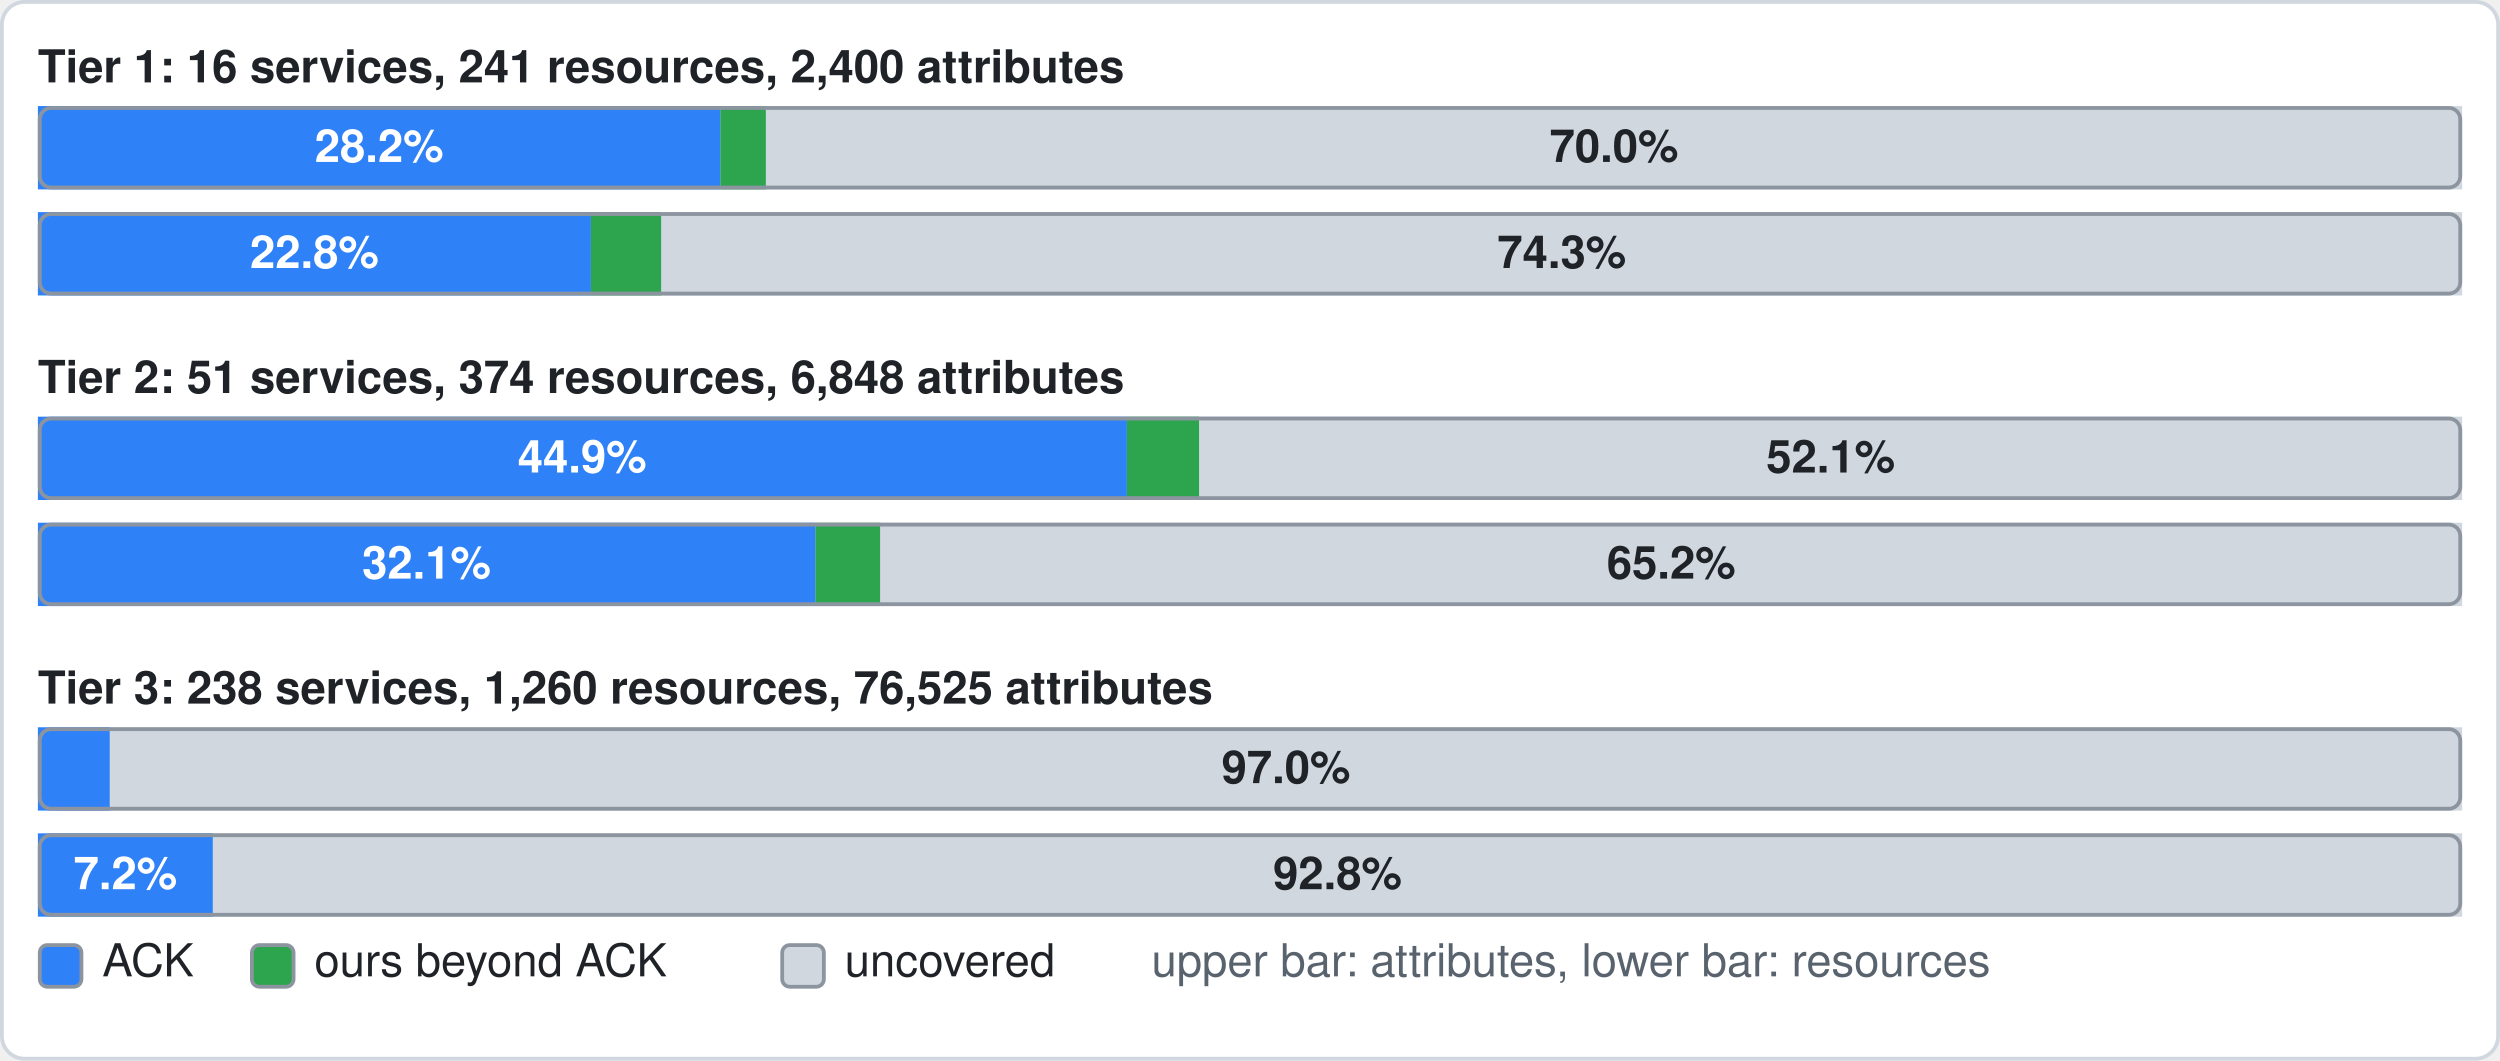
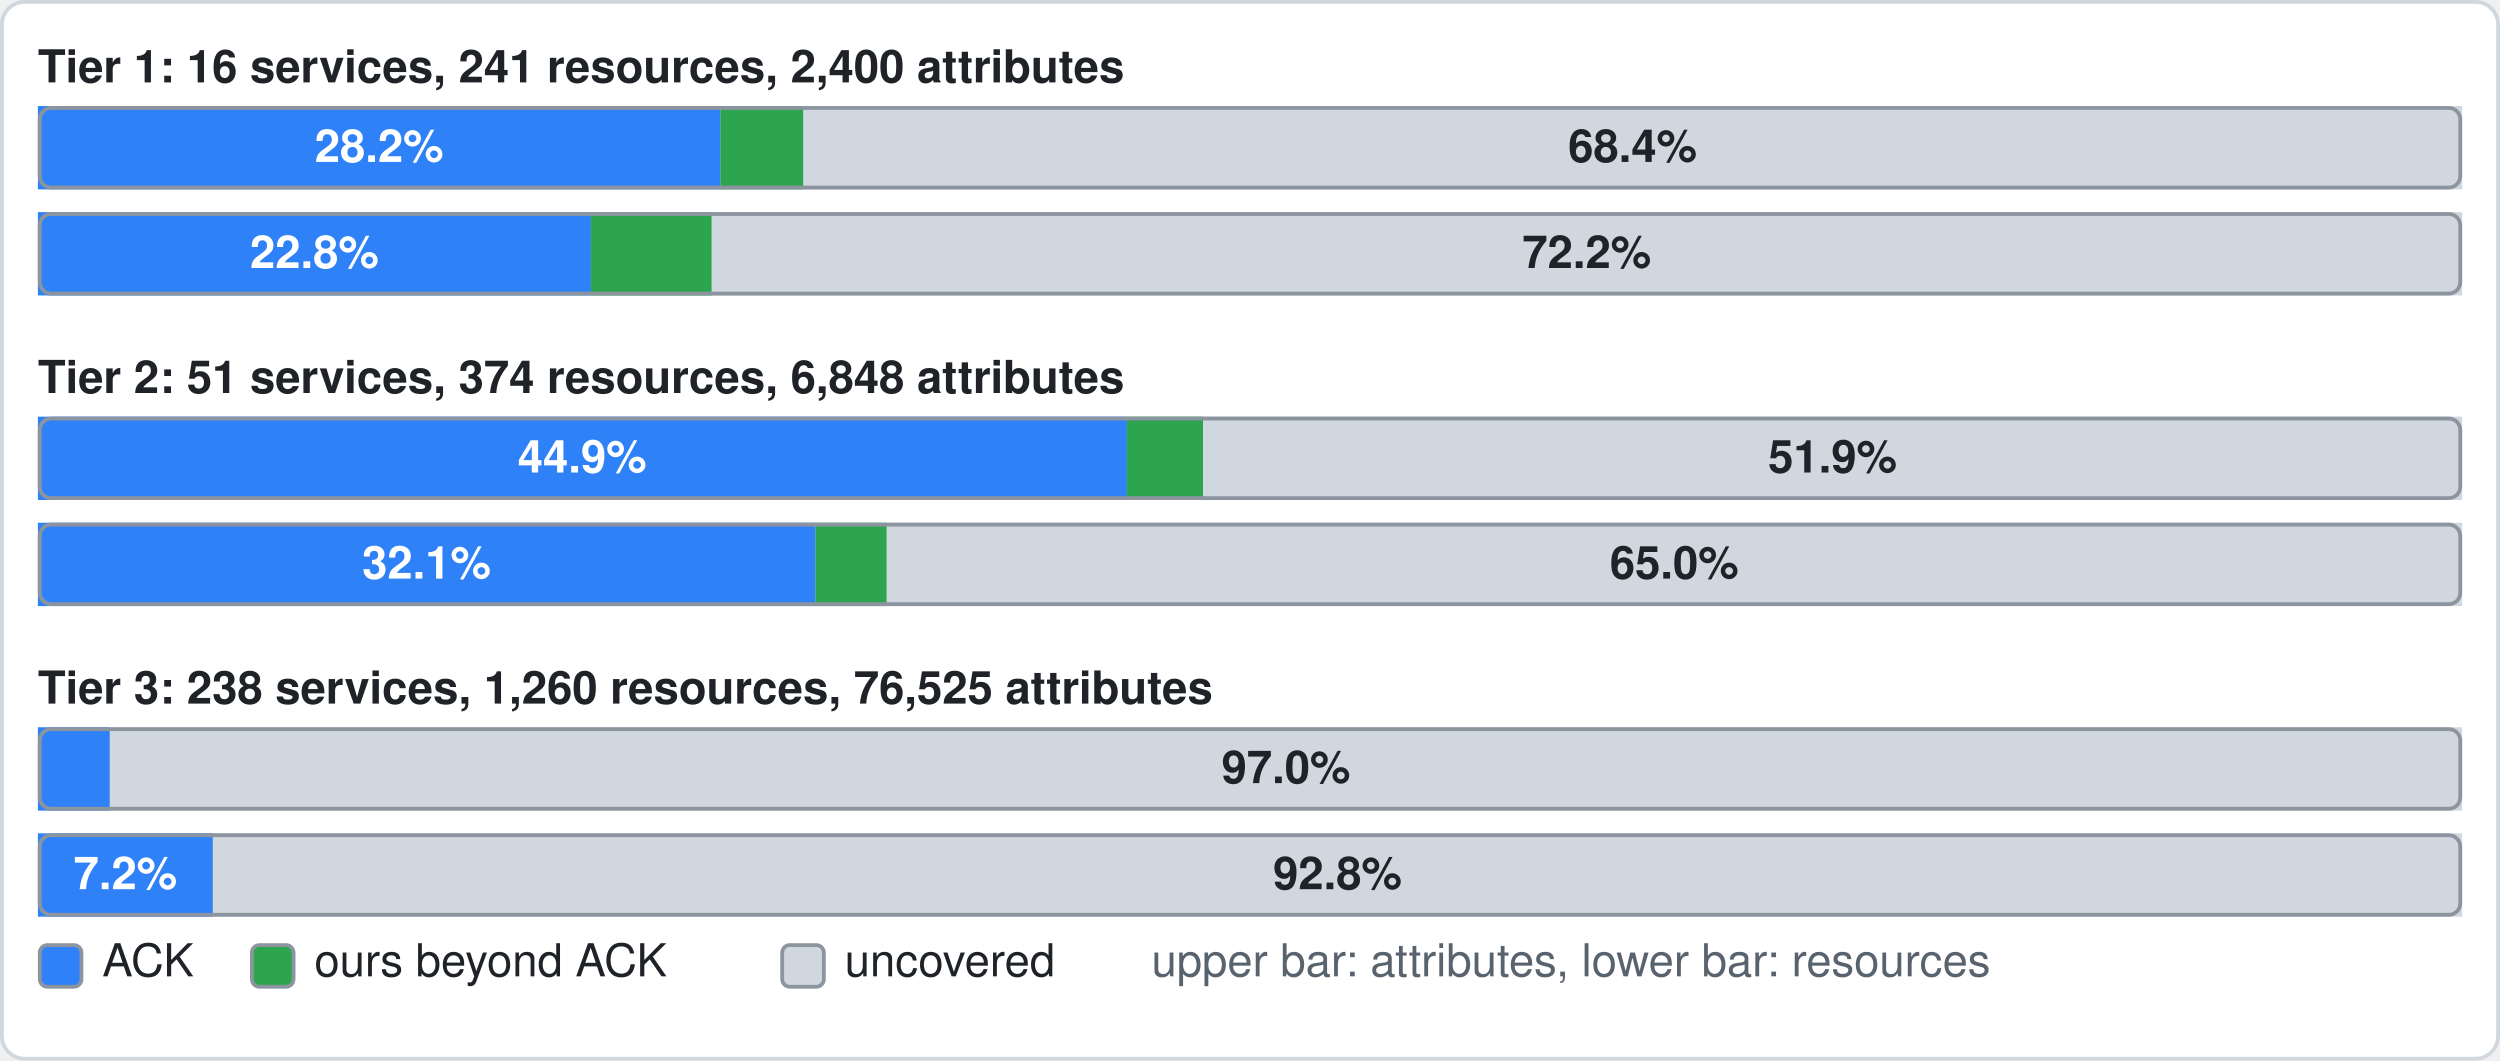
- <svg xmlns="http://www.w3.org/2000/svg" width="660" height="280" viewBox="0 0 660 280" role="img" aria-label="Tier 1: attributes official 28.2%, ours beyond 1.9%, uncovered 70.0%; resources official 22.8%, ours beyond 2.9%, uncovered 74.3%. Tier 2: attributes official 44.9%, ours beyond 3.0%, uncovered 52.1%; resources official 32.1%, ours beyond 2.7%, uncovered 65.2%. Tier 3: attributes official 3.0%, ours beyond 0.0%, uncovered 97.0%; resources official 7.2%, ours beyond 0.0%, uncovered 92.8%">
+ <svg xmlns="http://www.w3.org/2000/svg" width="660" height="280" viewBox="0 0 660 280" role="img" aria-label="Tier 1: attributes official 28.2%, ours beyond 3.4%, uncovered 68.4%; resources official 22.8%, ours beyond 5.0%, uncovered 72.2%. Tier 2: attributes official 44.9%, ours beyond 3.1%, uncovered 51.9%; resources official 32.1%, ours beyond 2.9%, uncovered 65.0%. Tier 3: attributes official 3.0%, ours beyond 0.0%, uncovered 97.0%; resources official 7.2%, ours beyond 0.0%, uncovered 92.8%">
  <rect x="0.5" y="0.5" width="659" height="279" rx="6" fill="#ffffff" stroke="#d0d7de" />
  <text x="10" y="19" font-family="-apple-system,BlinkMacSystemFont,'Segoe UI',Helvetica,Arial,sans-serif" font-size="12" font-weight="600" fill="#1f2328" dominant-baseline="central">Tier 1: 16 services, 241 resources, 2,400 attributes</text>
  <rect x="10" y="28" width="640" height="22" rx="3" fill="#d0d7de" />
  <rect x="10" y="28" width="180.2" height="22" fill="#2f81f7" />
  <text x="100.1" y="40" font-family="-apple-system,BlinkMacSystemFont,'Segoe UI',Helvetica,Arial,sans-serif" font-size="12" font-weight="600" fill="#ffffff" text-anchor="middle" dominant-baseline="central">28.2%</text>
-   <rect x="190.2" y="28" width="12" height="22" fill="#2da44e" />
-   <rect x="202.2" y="28" width="447.8" height="22" fill="#d0d7de" />
-   <text x="426.1" y="40" font-family="-apple-system,BlinkMacSystemFont,'Segoe UI',Helvetica,Arial,sans-serif" font-size="12" font-weight="600" fill="#1f2328" text-anchor="middle" dominant-baseline="central">70.0%</text>
+   <rect x="190.2" y="28" width="21.9" height="22" fill="#2da44e" />
+   <rect x="212.1" y="28" width="437.9" height="22" fill="#d0d7de" />
+   <text x="431" y="40" font-family="-apple-system,BlinkMacSystemFont,'Segoe UI',Helvetica,Arial,sans-serif" font-size="12" font-weight="600" fill="#1f2328" text-anchor="middle" dominant-baseline="central">68.4%</text>
  <rect x="10.5" y="28.5" width="639" height="21" rx="3" fill="none" stroke="#8c959f" />
  <rect x="10" y="56" width="640" height="22" rx="3" fill="#d0d7de" />
  <rect x="10" y="56" width="146" height="22" fill="#2f81f7" />
  <text x="83" y="68" font-family="-apple-system,BlinkMacSystemFont,'Segoe UI',Helvetica,Arial,sans-serif" font-size="12" font-weight="600" fill="#ffffff" text-anchor="middle" dominant-baseline="central">22.8%</text>
-   <rect x="156" y="56" width="18.6" height="22" fill="#2da44e" />
-   <rect x="174.6" y="56" width="475.4" height="22" fill="#d0d7de" />
-   <text x="412.3" y="68" font-family="-apple-system,BlinkMacSystemFont,'Segoe UI',Helvetica,Arial,sans-serif" font-size="12" font-weight="600" fill="#1f2328" text-anchor="middle" dominant-baseline="central">74.3%</text>
+   <rect x="156" y="56" width="31.9" height="22" fill="#2da44e" />
+   <rect x="187.9" y="56" width="462.1" height="22" fill="#d0d7de" />
+   <text x="418.9" y="68" font-family="-apple-system,BlinkMacSystemFont,'Segoe UI',Helvetica,Arial,sans-serif" font-size="12" font-weight="600" fill="#1f2328" text-anchor="middle" dominant-baseline="central">72.2%</text>
  <rect x="10.5" y="56.5" width="639" height="21" rx="3" fill="none" stroke="#8c959f" />
  <text x="10" y="101" font-family="-apple-system,BlinkMacSystemFont,'Segoe UI',Helvetica,Arial,sans-serif" font-size="12" font-weight="600" fill="#1f2328" dominant-baseline="central">Tier 2: 51 services, 374 resources, 6,848 attributes</text>
  <rect x="10" y="110" width="640" height="22" rx="3" fill="#d0d7de" />
  <rect x="10" y="110" width="287.5" height="22" fill="#2f81f7" />
  <text x="153.7" y="122" font-family="-apple-system,BlinkMacSystemFont,'Segoe UI',Helvetica,Arial,sans-serif" font-size="12" font-weight="600" fill="#ffffff" text-anchor="middle" dominant-baseline="central">44.9%</text>
-   <rect x="297.5" y="110" width="19.1" height="22" fill="#2da44e" />
-   <rect x="316.6" y="110" width="333.4" height="22" fill="#d0d7de" />
-   <text x="483.3" y="122" font-family="-apple-system,BlinkMacSystemFont,'Segoe UI',Helvetica,Arial,sans-serif" font-size="12" font-weight="600" fill="#1f2328" text-anchor="middle" dominant-baseline="central">52.1%</text>
+   <rect x="297.5" y="110" width="20.1" height="22" fill="#2da44e" />
+   <rect x="317.6" y="110" width="332.4" height="22" fill="#d0d7de" />
+   <text x="483.8" y="122" font-family="-apple-system,BlinkMacSystemFont,'Segoe UI',Helvetica,Arial,sans-serif" font-size="12" font-weight="600" fill="#1f2328" text-anchor="middle" dominant-baseline="central">51.9%</text>
  <rect x="10.5" y="110.5" width="639" height="21" rx="3" fill="none" stroke="#8c959f" />
  <rect x="10" y="138" width="640" height="22" rx="3" fill="#d0d7de" />
  <rect x="10" y="138" width="205.3" height="22" fill="#2f81f7" />
  <text x="112.6" y="150" font-family="-apple-system,BlinkMacSystemFont,'Segoe UI',Helvetica,Arial,sans-serif" font-size="12" font-weight="600" fill="#ffffff" text-anchor="middle" dominant-baseline="central">32.1%</text>
-   <rect x="215.3" y="138" width="17.1" height="22" fill="#2da44e" />
-   <rect x="232.4" y="138" width="417.6" height="22" fill="#d0d7de" />
-   <text x="441.2" y="150" font-family="-apple-system,BlinkMacSystemFont,'Segoe UI',Helvetica,Arial,sans-serif" font-size="12" font-weight="600" fill="#1f2328" text-anchor="middle" dominant-baseline="central">65.2%</text>
+   <rect x="215.3" y="138" width="18.8" height="22" fill="#2da44e" />
+   <rect x="234.1" y="138" width="415.9" height="22" fill="#d0d7de" />
+   <text x="442" y="150" font-family="-apple-system,BlinkMacSystemFont,'Segoe UI',Helvetica,Arial,sans-serif" font-size="12" font-weight="600" fill="#1f2328" text-anchor="middle" dominant-baseline="central">65.0%</text>
  <rect x="10.5" y="138.5" width="639" height="21" rx="3" fill="none" stroke="#8c959f" />
  <text x="10" y="183" font-family="-apple-system,BlinkMacSystemFont,'Segoe UI',Helvetica,Arial,sans-serif" font-size="12" font-weight="600" fill="#1f2328" dominant-baseline="central">Tier 3: 238 services, 1,260 resources, 76,525 attributes</text>
  <rect x="10" y="192" width="640" height="22" rx="3" fill="#d0d7de" />
  <rect x="10" y="192" width="19" height="22" fill="#2f81f7" />
  <rect x="29" y="192" width="621" height="22" fill="#d0d7de" />
  <text x="339.5" y="204" font-family="-apple-system,BlinkMacSystemFont,'Segoe UI',Helvetica,Arial,sans-serif" font-size="12" font-weight="600" fill="#1f2328" text-anchor="middle" dominant-baseline="central">97.0%</text>
  <rect x="10.5" y="192.5" width="639" height="21" rx="3" fill="none" stroke="#8c959f" />
  <rect x="10" y="220" width="640" height="22" rx="3" fill="#d0d7de" />
  <rect x="10" y="220" width="46.2" height="22" fill="#2f81f7" />
  <text x="33.1" y="232" font-family="-apple-system,BlinkMacSystemFont,'Segoe UI',Helvetica,Arial,sans-serif" font-size="12" font-weight="600" fill="#ffffff" text-anchor="middle" dominant-baseline="central">7.2%</text>
  <rect x="56.2" y="220" width="593.8" height="22" fill="#d0d7de" />
  <text x="353.1" y="232" font-family="-apple-system,BlinkMacSystemFont,'Segoe UI',Helvetica,Arial,sans-serif" font-size="12" font-weight="600" fill="#1f2328" text-anchor="middle" dominant-baseline="central">92.8%</text>
  <rect x="10.5" y="220.5" width="639" height="21" rx="3" fill="none" stroke="#8c959f" />
  <rect x="10.5" y="249.5" width="11" height="11" rx="2" fill="#2f81f7" stroke="#8c959f" />
  <text x="27" y="255" font-family="-apple-system,BlinkMacSystemFont,'Segoe UI',Helvetica,Arial,sans-serif" font-size="12" fill="#1f2328" dominant-baseline="central">ACK</text>
  <rect x="66.5" y="249.5" width="11" height="11" rx="2" fill="#2da44e" stroke="#8c959f" />
  <text x="83" y="255" font-family="-apple-system,BlinkMacSystemFont,'Segoe UI',Helvetica,Arial,sans-serif" font-size="12" fill="#1f2328" dominant-baseline="central">ours beyond ACK</text>
  <rect x="206.5" y="249.5" width="11" height="11" rx="2" fill="#d0d7de" stroke="#8c959f" />
  <text x="223" y="255" font-family="-apple-system,BlinkMacSystemFont,'Segoe UI',Helvetica,Arial,sans-serif" font-size="12" fill="#1f2328" dominant-baseline="central">uncovered</text>
  <text x="304" y="255" font-family="-apple-system,BlinkMacSystemFont,'Segoe UI',Helvetica,Arial,sans-serif" font-size="12" fill="#59636e" dominant-baseline="central">upper bar: attributes, lower bar: resources</text>
</svg>
